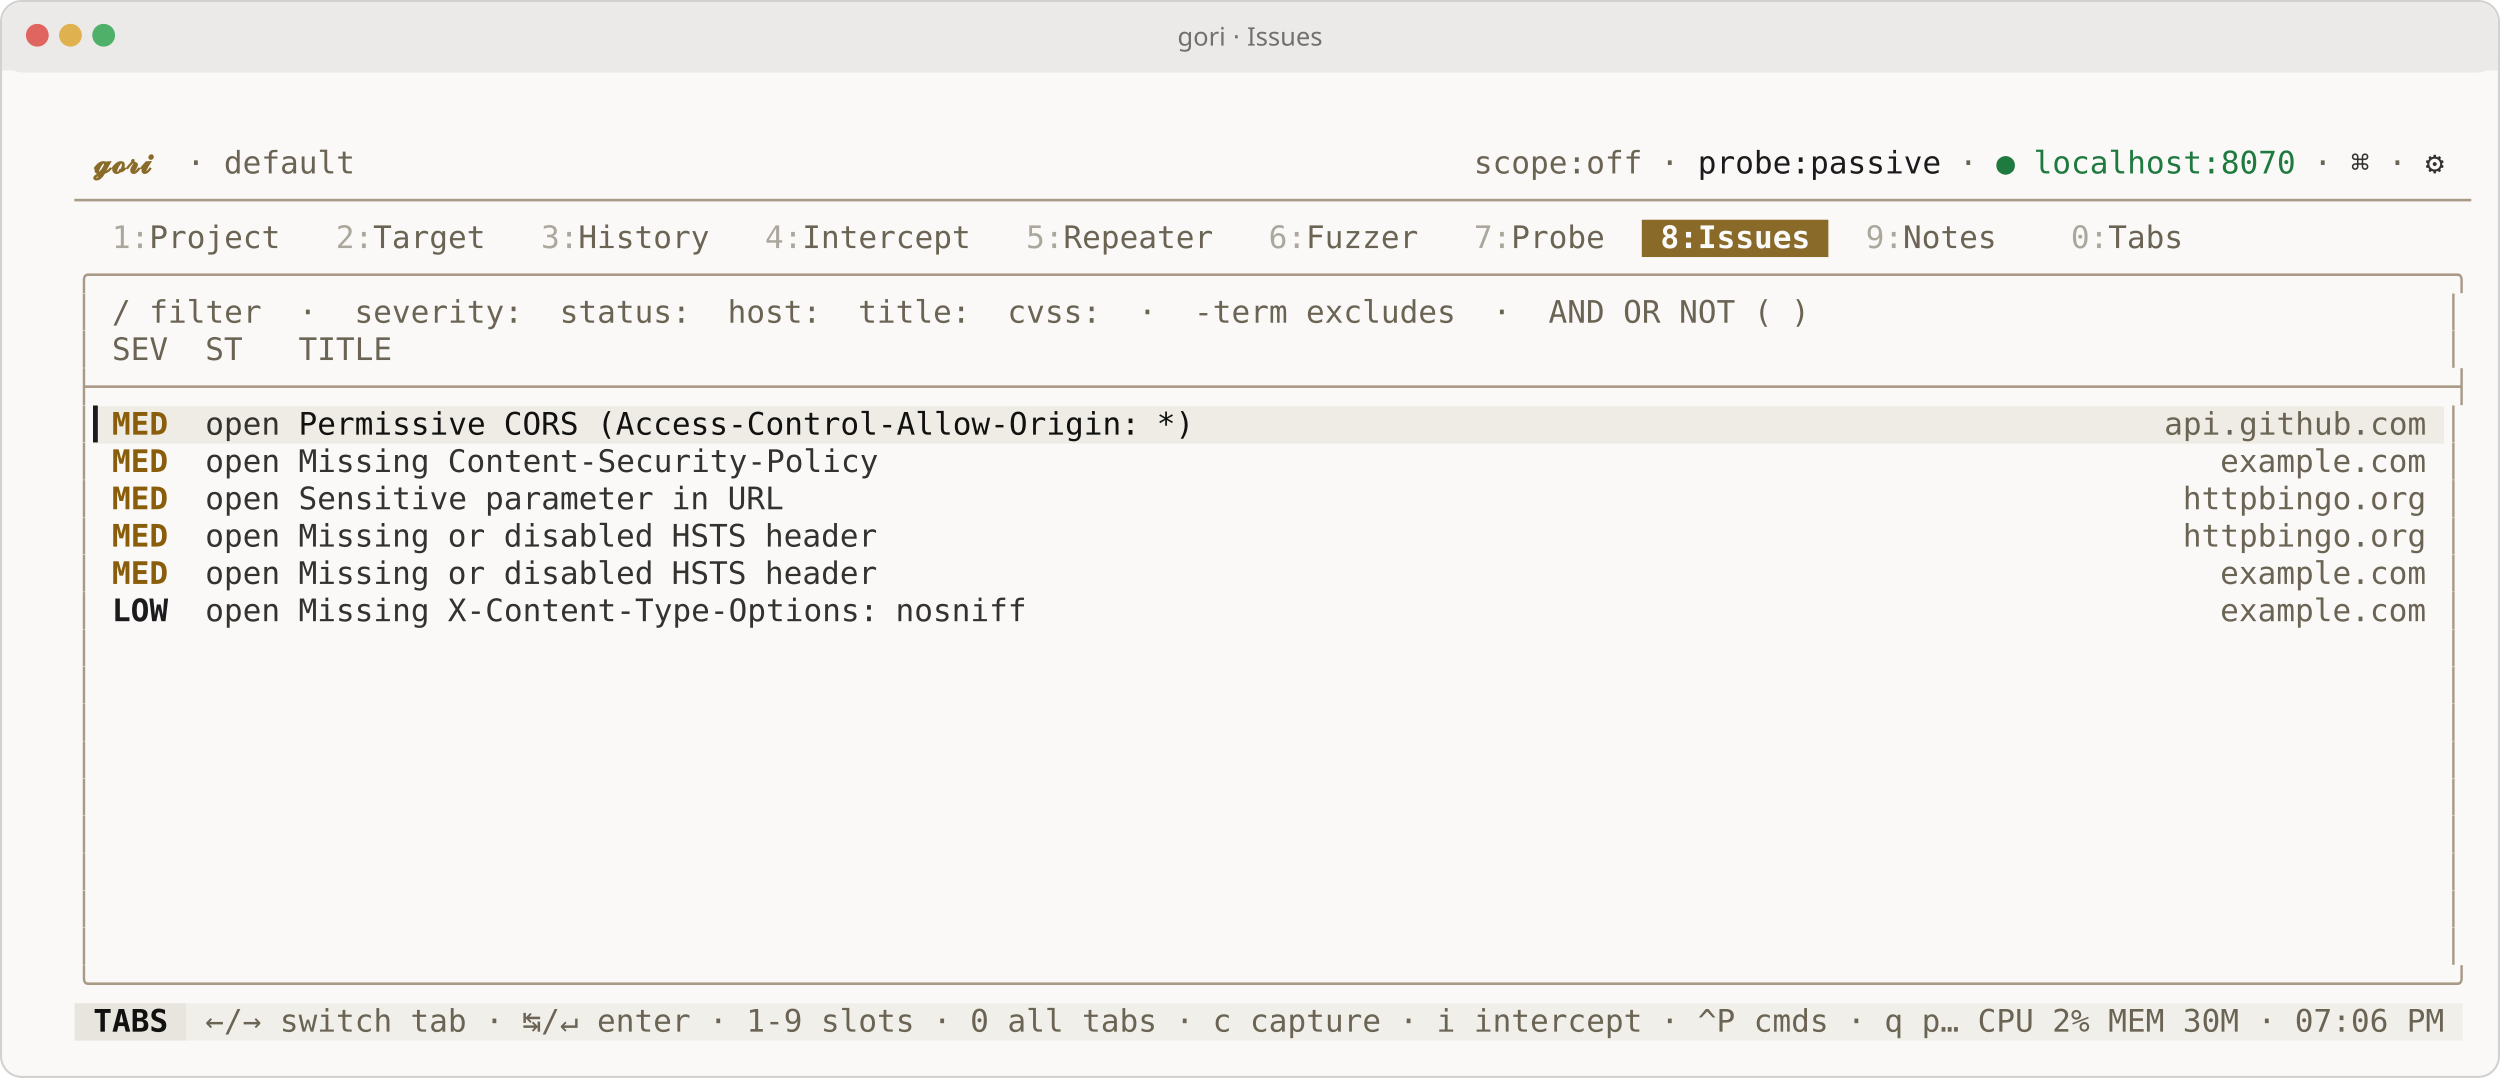
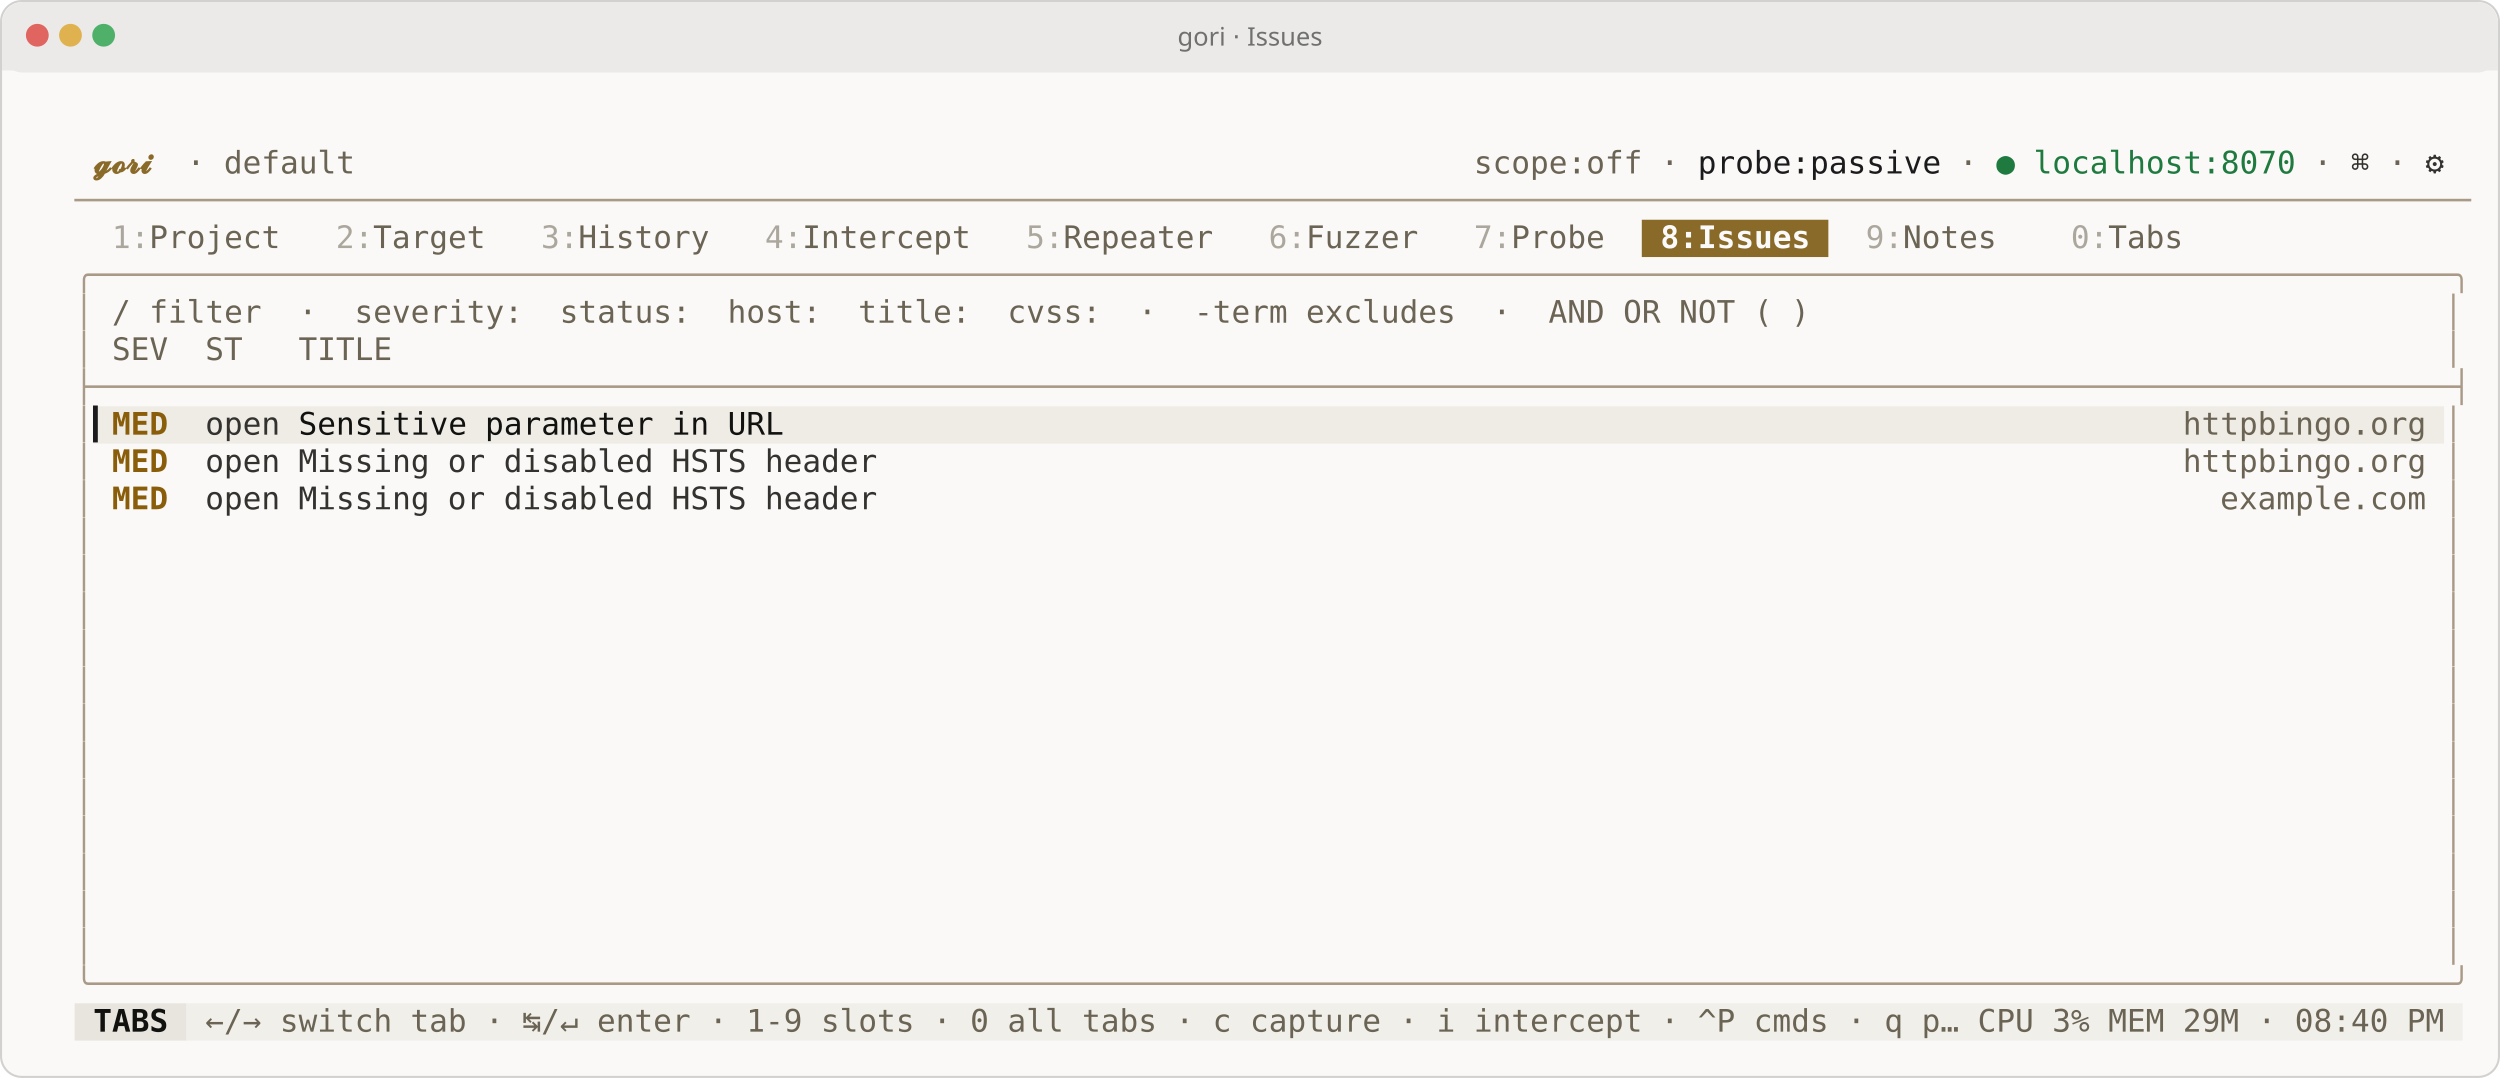
<svg xmlns="http://www.w3.org/2000/svg" width="1206" height="520" viewBox="0 0 1206.0 520.0" font-family="ui-monospace,'SF Mono','JetBrains Mono',Menlo,Consolas,monospace" font-size="15.0px" role="img" aria-label="gori · Issues">
  <rect x="0.5" y="0.5" width="1205.0" height="519.0" rx="10" ry="10" fill="#faf9f7" stroke="#d2d1cf" stroke-width="1" />
  <rect x="1" y="1" width="1204.0" height="34.0" rx="10" ry="10" fill="#ebeae8" />
  <rect x="1" y="24.0" width="1204.0" height="10" fill="#ebeae8" />
  <circle cx="18.0" cy="17.0" r="5.5" fill="#e0645f" />
  <circle cx="34.0" cy="17.0" r="5.5" fill="#e0b24f" />
  <circle cx="50.0" cy="17.0" r="5.5" fill="#4fb06a" />
  <text x="603.0" y="22.0" text-anchor="middle" fill="#70706f" font-family="'Apple Symbols','Segoe UI Symbol','Cambria Math','STIX Two Math','Noto Sans Math','DejaVu Sans',ui-monospace,'SF Mono','JetBrains Mono',Menlo,Consolas,monospace" font-size="12.3px">gori · Issues</text>
  <rect x="792.00" y="106.00" width="90.00" height="18.00" fill="#8a6a28" />
  <rect x="45.00" y="196.00" width="1134.00" height="18.00" fill="#eeece5" />
  <rect x="36.00" y="484.00" width="54.00" height="18.00" fill="#e7e5de" />
  <rect x="90.00" y="484.00" width="1098.00" height="18.00" fill="#f0efea" />
  <text x="45.00" y="83.68" textLength="36.00" lengthAdjust="spacingAndGlyphs" fill="#8a6a28" font-weight="700" xml:space="preserve">𝓰𝓸𝓻𝓲</text>
  <text x="90.00" y="83.68" textLength="9.00" lengthAdjust="spacingAndGlyphs" fill="#6b6454" xml:space="preserve">·</text>
  <text x="108.00" y="83.68" textLength="63.00" lengthAdjust="spacingAndGlyphs" fill="#6b6454" xml:space="preserve">default</text>
  <text x="711.00" y="83.68" textLength="81.00" lengthAdjust="spacingAndGlyphs" fill="#6b6454" xml:space="preserve">scope:off</text>
  <text x="801.00" y="83.68" textLength="9.00" lengthAdjust="spacingAndGlyphs" fill="#6b6454" xml:space="preserve">·</text>
  <text x="819.00" y="83.68" textLength="117.00" lengthAdjust="spacingAndGlyphs" fill="#1b1b1d" xml:space="preserve">probe:passive</text>
  <text x="945.00" y="83.68" textLength="9.00" lengthAdjust="spacingAndGlyphs" fill="#6b6454" xml:space="preserve">·</text>
  <text x="963.00" y="83.68" textLength="9.00" lengthAdjust="spacingAndGlyphs" fill="#1f7a40" xml:space="preserve">●</text>
  <text x="981.00" y="83.68" textLength="126.00" lengthAdjust="spacingAndGlyphs" fill="#1f7a40" xml:space="preserve">localhost:8070</text>
  <text x="1116.00" y="83.68" textLength="9.00" lengthAdjust="spacingAndGlyphs" fill="#6b6454" xml:space="preserve">·</text>
  <text x="1134.00" y="83.68" textLength="9.00" lengthAdjust="spacingAndGlyphs" fill="#33322f" xml:space="preserve">⌘</text>
  <text x="1152.00" y="83.68" textLength="9.00" lengthAdjust="spacingAndGlyphs" fill="#6b6454" xml:space="preserve">·</text>
  <text x="1170.00" y="83.68" textLength="9.00" lengthAdjust="spacingAndGlyphs" fill="#33322f" xml:space="preserve">⚙</text>
  <text x="36.00" y="101.68" textLength="1152.00" lengthAdjust="spacingAndGlyphs" fill="#a89a86" xml:space="preserve">────────────────────────────────────────────────────────────────────────────────────────────────────────────────────────────────</text>
  <text x="54.00" y="119.68" textLength="18.00" lengthAdjust="spacingAndGlyphs" fill="#aba79d" xml:space="preserve">1:</text>
  <text x="72.00" y="119.68" textLength="63.00" lengthAdjust="spacingAndGlyphs" fill="#6b6454" xml:space="preserve">Project</text>
  <text x="162.00" y="119.68" textLength="18.00" lengthAdjust="spacingAndGlyphs" fill="#aba79d" xml:space="preserve">2:</text>
  <text x="180.00" y="119.68" textLength="54.00" lengthAdjust="spacingAndGlyphs" fill="#6b6454" xml:space="preserve">Target</text>
  <text x="261.00" y="119.68" textLength="18.00" lengthAdjust="spacingAndGlyphs" fill="#aba79d" xml:space="preserve">3:</text>
  <text x="279.00" y="119.68" textLength="63.00" lengthAdjust="spacingAndGlyphs" fill="#6b6454" xml:space="preserve">History</text>
  <text x="369.00" y="119.68" textLength="18.00" lengthAdjust="spacingAndGlyphs" fill="#aba79d" xml:space="preserve">4:</text>
  <text x="387.00" y="119.68" textLength="81.00" lengthAdjust="spacingAndGlyphs" fill="#6b6454" xml:space="preserve">Intercept</text>
  <text x="495.00" y="119.68" textLength="18.00" lengthAdjust="spacingAndGlyphs" fill="#aba79d" xml:space="preserve">5:</text>
  <text x="513.00" y="119.68" textLength="72.00" lengthAdjust="spacingAndGlyphs" fill="#6b6454" xml:space="preserve">Repeater</text>
  <text x="612.00" y="119.68" textLength="18.00" lengthAdjust="spacingAndGlyphs" fill="#aba79d" xml:space="preserve">6:</text>
  <text x="630.00" y="119.68" textLength="54.00" lengthAdjust="spacingAndGlyphs" fill="#6b6454" xml:space="preserve">Fuzzer</text>
  <text x="711.00" y="119.68" textLength="18.00" lengthAdjust="spacingAndGlyphs" fill="#aba79d" xml:space="preserve">7:</text>
  <text x="729.00" y="119.68" textLength="45.00" lengthAdjust="spacingAndGlyphs" fill="#6b6454" xml:space="preserve">Probe</text>
  <text x="801.00" y="119.68" textLength="72.00" lengthAdjust="spacingAndGlyphs" fill="#fafafa" font-weight="700" xml:space="preserve">8:Issues</text>
  <text x="900.00" y="119.68" textLength="18.00" lengthAdjust="spacingAndGlyphs" fill="#aba79d" xml:space="preserve">9:</text>
  <text x="918.00" y="119.68" textLength="45.00" lengthAdjust="spacingAndGlyphs" fill="#6b6454" xml:space="preserve">Notes</text>
  <text x="999.00" y="119.68" textLength="18.00" lengthAdjust="spacingAndGlyphs" fill="#aba79d" xml:space="preserve">0:</text>
  <text x="1017.00" y="119.68" textLength="36.00" lengthAdjust="spacingAndGlyphs" fill="#6b6454" xml:space="preserve">Tabs</text>
  <text x="36.00" y="137.68" textLength="1152.00" lengthAdjust="spacingAndGlyphs" fill="#a89a86" xml:space="preserve">╭──────────────────────────────────────────────────────────────────────────────────────────────────────────────────────────────╮</text>
  <text x="36.00" y="155.68" textLength="9.00" lengthAdjust="spacingAndGlyphs" fill="#a89a86" xml:space="preserve">│</text>
  <text x="54.00" y="155.68" textLength="9.00" lengthAdjust="spacingAndGlyphs" fill="#6b6454" xml:space="preserve">/</text>
  <text x="72.00" y="155.68" textLength="54.00" lengthAdjust="spacingAndGlyphs" fill="#6b6454" xml:space="preserve">filter</text>
  <text x="144.00" y="155.68" textLength="9.00" lengthAdjust="spacingAndGlyphs" fill="#6b6454" xml:space="preserve">·</text>
  <text x="171.00" y="155.68" textLength="81.00" lengthAdjust="spacingAndGlyphs" fill="#6b6454" xml:space="preserve">severity:</text>
  <text x="270.00" y="155.68" textLength="63.00" lengthAdjust="spacingAndGlyphs" fill="#6b6454" xml:space="preserve">status:</text>
  <text x="351.00" y="155.68" textLength="45.00" lengthAdjust="spacingAndGlyphs" fill="#6b6454" xml:space="preserve">host:</text>
  <text x="414.00" y="155.68" textLength="54.00" lengthAdjust="spacingAndGlyphs" fill="#6b6454" xml:space="preserve">title:</text>
  <text x="486.00" y="155.68" textLength="45.00" lengthAdjust="spacingAndGlyphs" fill="#6b6454" xml:space="preserve">cvss:</text>
  <text x="549.00" y="155.68" textLength="9.00" lengthAdjust="spacingAndGlyphs" fill="#6b6454" xml:space="preserve">·</text>
  <text x="576.00" y="155.68" textLength="45.00" lengthAdjust="spacingAndGlyphs" fill="#6b6454" xml:space="preserve">-term</text>
  <text x="630.00" y="155.68" textLength="72.00" lengthAdjust="spacingAndGlyphs" fill="#6b6454" xml:space="preserve">excludes</text>
  <text x="720.00" y="155.68" textLength="9.00" lengthAdjust="spacingAndGlyphs" fill="#6b6454" xml:space="preserve">·</text>
  <text x="747.00" y="155.68" textLength="27.00" lengthAdjust="spacingAndGlyphs" fill="#6b6454" xml:space="preserve">AND</text>
  <text x="783.00" y="155.68" textLength="18.00" lengthAdjust="spacingAndGlyphs" fill="#6b6454" xml:space="preserve">OR</text>
  <text x="810.00" y="155.68" textLength="27.00" lengthAdjust="spacingAndGlyphs" fill="#6b6454" xml:space="preserve">NOT</text>
  <text x="846.00" y="155.68" textLength="9.00" lengthAdjust="spacingAndGlyphs" fill="#6b6454" xml:space="preserve">(</text>
  <text x="864.00" y="155.68" textLength="9.00" lengthAdjust="spacingAndGlyphs" fill="#6b6454" xml:space="preserve">)</text>
  <text x="1179.00" y="155.68" textLength="9.00" lengthAdjust="spacingAndGlyphs" fill="#a89a86" xml:space="preserve">│</text>
  <text x="36.00" y="173.68" textLength="9.00" lengthAdjust="spacingAndGlyphs" fill="#a89a86" xml:space="preserve">│</text>
  <text x="54.00" y="173.68" textLength="27.00" lengthAdjust="spacingAndGlyphs" fill="#6b6454" xml:space="preserve">SEV</text>
  <text x="99.00" y="173.68" textLength="18.00" lengthAdjust="spacingAndGlyphs" fill="#6b6454" xml:space="preserve">ST</text>
  <text x="144.00" y="173.68" textLength="45.00" lengthAdjust="spacingAndGlyphs" fill="#6b6454" xml:space="preserve">TITLE</text>
  <text x="1179.00" y="173.68" textLength="9.00" lengthAdjust="spacingAndGlyphs" fill="#a89a86" xml:space="preserve">│</text>
  <text x="36.00" y="191.68" textLength="1152.00" lengthAdjust="spacingAndGlyphs" fill="#a89a86" xml:space="preserve">├──────────────────────────────────────────────────────────────────────────────────────────────────────────────────────────────┤</text>
  <text x="36.00" y="209.68" textLength="9.00" lengthAdjust="spacingAndGlyphs" fill="#a89a86" xml:space="preserve">│</text>
  <text x="45.00" y="209.68" textLength="9.00" lengthAdjust="spacingAndGlyphs" fill="#1b1b1d" xml:space="preserve">▎</text>
  <text x="54.00" y="209.68" textLength="27.00" lengthAdjust="spacingAndGlyphs" fill="#8a5d0a" font-weight="700" xml:space="preserve">MED</text>
  <text x="99.00" y="209.68" textLength="36.00" lengthAdjust="spacingAndGlyphs" fill="#33322f" xml:space="preserve">open</text>
-   <text x="144.00" y="209.68" textLength="90.00" lengthAdjust="spacingAndGlyphs" fill="#111110" xml:space="preserve">Permissive</text>
-   <text x="243.00" y="209.68" textLength="36.00" lengthAdjust="spacingAndGlyphs" fill="#111110" xml:space="preserve">CORS</text>
-   <text x="288.00" y="209.68" textLength="261.00" lengthAdjust="spacingAndGlyphs" fill="#111110" xml:space="preserve">(Access-Control-Allow-Origin:</text>
-   <text x="558.00" y="209.68" textLength="18.00" lengthAdjust="spacingAndGlyphs" fill="#111110" xml:space="preserve">*)</text>
-   <text x="1044.00" y="209.68" textLength="126.00" lengthAdjust="spacingAndGlyphs" fill="#6b6454" xml:space="preserve">api.github.com</text>
+   <text x="144.00" y="209.68" textLength="81.00" lengthAdjust="spacingAndGlyphs" fill="#111110" xml:space="preserve">Sensitive</text>
+   <text x="234.00" y="209.68" textLength="81.00" lengthAdjust="spacingAndGlyphs" fill="#111110" xml:space="preserve">parameter</text>
+   <text x="324.00" y="209.68" textLength="18.00" lengthAdjust="spacingAndGlyphs" fill="#111110" xml:space="preserve">in</text>
+   <text x="351.00" y="209.68" textLength="27.00" lengthAdjust="spacingAndGlyphs" fill="#111110" xml:space="preserve">URL</text>
+   <text x="1053.00" y="209.68" textLength="117.00" lengthAdjust="spacingAndGlyphs" fill="#6b6454" xml:space="preserve">httpbingo.org</text>
  <text x="1179.00" y="209.68" textLength="9.00" lengthAdjust="spacingAndGlyphs" fill="#a89a86" xml:space="preserve">│</text>
  <text x="36.00" y="227.68" textLength="9.00" lengthAdjust="spacingAndGlyphs" fill="#a89a86" xml:space="preserve">│</text>
  <text x="54.00" y="227.68" textLength="27.00" lengthAdjust="spacingAndGlyphs" fill="#8a5d0a" font-weight="700" xml:space="preserve">MED</text>
  <text x="99.00" y="227.68" textLength="36.00" lengthAdjust="spacingAndGlyphs" fill="#33322f" xml:space="preserve">open</text>
  <text x="144.00" y="227.68" textLength="63.00" lengthAdjust="spacingAndGlyphs" fill="#33322f" xml:space="preserve">Missing</text>
-   <text x="216.00" y="227.68" textLength="207.00" lengthAdjust="spacingAndGlyphs" fill="#33322f" xml:space="preserve">Content-Security-Policy</text>
-   <text x="1071.00" y="227.68" textLength="99.00" lengthAdjust="spacingAndGlyphs" fill="#6b6454" xml:space="preserve">example.com</text>
+   <text x="216.00" y="227.68" textLength="18.00" lengthAdjust="spacingAndGlyphs" fill="#33322f" xml:space="preserve">or</text>
+   <text x="243.00" y="227.68" textLength="72.00" lengthAdjust="spacingAndGlyphs" fill="#33322f" xml:space="preserve">disabled</text>
+   <text x="324.00" y="227.68" textLength="36.00" lengthAdjust="spacingAndGlyphs" fill="#33322f" xml:space="preserve">HSTS</text>
+   <text x="369.00" y="227.68" textLength="54.00" lengthAdjust="spacingAndGlyphs" fill="#33322f" xml:space="preserve">header</text>
+   <text x="1053.00" y="227.68" textLength="117.00" lengthAdjust="spacingAndGlyphs" fill="#6b6454" xml:space="preserve">httpbingo.org</text>
  <text x="1179.00" y="227.68" textLength="9.00" lengthAdjust="spacingAndGlyphs" fill="#a89a86" xml:space="preserve">│</text>
  <text x="36.00" y="245.68" textLength="9.00" lengthAdjust="spacingAndGlyphs" fill="#a89a86" xml:space="preserve">│</text>
  <text x="54.00" y="245.68" textLength="27.00" lengthAdjust="spacingAndGlyphs" fill="#8a5d0a" font-weight="700" xml:space="preserve">MED</text>
  <text x="99.00" y="245.68" textLength="36.00" lengthAdjust="spacingAndGlyphs" fill="#33322f" xml:space="preserve">open</text>
-   <text x="144.00" y="245.68" textLength="81.00" lengthAdjust="spacingAndGlyphs" fill="#33322f" xml:space="preserve">Sensitive</text>
-   <text x="234.00" y="245.68" textLength="81.00" lengthAdjust="spacingAndGlyphs" fill="#33322f" xml:space="preserve">parameter</text>
-   <text x="324.00" y="245.68" textLength="18.00" lengthAdjust="spacingAndGlyphs" fill="#33322f" xml:space="preserve">in</text>
-   <text x="351.00" y="245.68" textLength="27.00" lengthAdjust="spacingAndGlyphs" fill="#33322f" xml:space="preserve">URL</text>
-   <text x="1053.00" y="245.68" textLength="117.00" lengthAdjust="spacingAndGlyphs" fill="#6b6454" xml:space="preserve">httpbingo.org</text>
+   <text x="144.00" y="245.68" textLength="63.00" lengthAdjust="spacingAndGlyphs" fill="#33322f" xml:space="preserve">Missing</text>
+   <text x="216.00" y="245.68" textLength="18.00" lengthAdjust="spacingAndGlyphs" fill="#33322f" xml:space="preserve">or</text>
+   <text x="243.00" y="245.68" textLength="72.00" lengthAdjust="spacingAndGlyphs" fill="#33322f" xml:space="preserve">disabled</text>
+   <text x="324.00" y="245.68" textLength="36.00" lengthAdjust="spacingAndGlyphs" fill="#33322f" xml:space="preserve">HSTS</text>
+   <text x="369.00" y="245.68" textLength="54.00" lengthAdjust="spacingAndGlyphs" fill="#33322f" xml:space="preserve">header</text>
+   <text x="1071.00" y="245.68" textLength="99.00" lengthAdjust="spacingAndGlyphs" fill="#6b6454" xml:space="preserve">example.com</text>
  <text x="1179.00" y="245.68" textLength="9.00" lengthAdjust="spacingAndGlyphs" fill="#a89a86" xml:space="preserve">│</text>
  <text x="36.00" y="263.68" textLength="9.00" lengthAdjust="spacingAndGlyphs" fill="#a89a86" xml:space="preserve">│</text>
-   <text x="54.00" y="263.68" textLength="27.00" lengthAdjust="spacingAndGlyphs" fill="#8a5d0a" font-weight="700" xml:space="preserve">MED</text>
-   <text x="99.00" y="263.68" textLength="36.00" lengthAdjust="spacingAndGlyphs" fill="#33322f" xml:space="preserve">open</text>
-   <text x="144.00" y="263.68" textLength="63.00" lengthAdjust="spacingAndGlyphs" fill="#33322f" xml:space="preserve">Missing</text>
-   <text x="216.00" y="263.68" textLength="18.00" lengthAdjust="spacingAndGlyphs" fill="#33322f" xml:space="preserve">or</text>
-   <text x="243.00" y="263.68" textLength="72.00" lengthAdjust="spacingAndGlyphs" fill="#33322f" xml:space="preserve">disabled</text>
-   <text x="324.00" y="263.68" textLength="36.00" lengthAdjust="spacingAndGlyphs" fill="#33322f" xml:space="preserve">HSTS</text>
-   <text x="369.00" y="263.68" textLength="54.00" lengthAdjust="spacingAndGlyphs" fill="#33322f" xml:space="preserve">header</text>
-   <text x="1053.00" y="263.68" textLength="117.00" lengthAdjust="spacingAndGlyphs" fill="#6b6454" xml:space="preserve">httpbingo.org</text>
  <text x="1179.00" y="263.68" textLength="9.00" lengthAdjust="spacingAndGlyphs" fill="#a89a86" xml:space="preserve">│</text>
  <text x="36.00" y="281.68" textLength="9.00" lengthAdjust="spacingAndGlyphs" fill="#a89a86" xml:space="preserve">│</text>
-   <text x="54.00" y="281.68" textLength="27.00" lengthAdjust="spacingAndGlyphs" fill="#8a5d0a" font-weight="700" xml:space="preserve">MED</text>
-   <text x="99.00" y="281.68" textLength="36.00" lengthAdjust="spacingAndGlyphs" fill="#33322f" xml:space="preserve">open</text>
-   <text x="144.00" y="281.68" textLength="63.00" lengthAdjust="spacingAndGlyphs" fill="#33322f" xml:space="preserve">Missing</text>
-   <text x="216.00" y="281.68" textLength="18.00" lengthAdjust="spacingAndGlyphs" fill="#33322f" xml:space="preserve">or</text>
-   <text x="243.00" y="281.68" textLength="72.00" lengthAdjust="spacingAndGlyphs" fill="#33322f" xml:space="preserve">disabled</text>
-   <text x="324.00" y="281.68" textLength="36.00" lengthAdjust="spacingAndGlyphs" fill="#33322f" xml:space="preserve">HSTS</text>
-   <text x="369.00" y="281.68" textLength="54.00" lengthAdjust="spacingAndGlyphs" fill="#33322f" xml:space="preserve">header</text>
-   <text x="1071.00" y="281.68" textLength="99.00" lengthAdjust="spacingAndGlyphs" fill="#6b6454" xml:space="preserve">example.com</text>
  <text x="1179.00" y="281.68" textLength="9.00" lengthAdjust="spacingAndGlyphs" fill="#a89a86" xml:space="preserve">│</text>
  <text x="36.00" y="299.68" textLength="9.00" lengthAdjust="spacingAndGlyphs" fill="#a89a86" xml:space="preserve">│</text>
-   <text x="54.00" y="299.68" textLength="27.00" lengthAdjust="spacingAndGlyphs" fill="#1b1b1d" font-weight="700" xml:space="preserve">LOW</text>
-   <text x="99.00" y="299.68" textLength="36.00" lengthAdjust="spacingAndGlyphs" fill="#33322f" xml:space="preserve">open</text>
-   <text x="144.00" y="299.68" textLength="63.00" lengthAdjust="spacingAndGlyphs" fill="#33322f" xml:space="preserve">Missing</text>
-   <text x="216.00" y="299.68" textLength="207.00" lengthAdjust="spacingAndGlyphs" fill="#33322f" xml:space="preserve">X-Content-Type-Options:</text>
-   <text x="432.00" y="299.68" textLength="63.00" lengthAdjust="spacingAndGlyphs" fill="#33322f" xml:space="preserve">nosniff</text>
-   <text x="1071.00" y="299.68" textLength="99.00" lengthAdjust="spacingAndGlyphs" fill="#6b6454" xml:space="preserve">example.com</text>
  <text x="1179.00" y="299.68" textLength="9.00" lengthAdjust="spacingAndGlyphs" fill="#a89a86" xml:space="preserve">│</text>
  <text x="36.00" y="317.68" textLength="9.00" lengthAdjust="spacingAndGlyphs" fill="#a89a86" xml:space="preserve">│</text>
  <text x="1179.00" y="317.68" textLength="9.00" lengthAdjust="spacingAndGlyphs" fill="#a89a86" xml:space="preserve">│</text>
  <text x="36.00" y="335.68" textLength="9.00" lengthAdjust="spacingAndGlyphs" fill="#a89a86" xml:space="preserve">│</text>
  <text x="1179.00" y="335.68" textLength="9.00" lengthAdjust="spacingAndGlyphs" fill="#a89a86" xml:space="preserve">│</text>
  <text x="36.00" y="353.68" textLength="9.00" lengthAdjust="spacingAndGlyphs" fill="#a89a86" xml:space="preserve">│</text>
  <text x="1179.00" y="353.68" textLength="9.00" lengthAdjust="spacingAndGlyphs" fill="#a89a86" xml:space="preserve">│</text>
  <text x="36.00" y="371.68" textLength="9.00" lengthAdjust="spacingAndGlyphs" fill="#a89a86" xml:space="preserve">│</text>
  <text x="1179.00" y="371.68" textLength="9.00" lengthAdjust="spacingAndGlyphs" fill="#a89a86" xml:space="preserve">│</text>
  <text x="36.00" y="389.68" textLength="9.00" lengthAdjust="spacingAndGlyphs" fill="#a89a86" xml:space="preserve">│</text>
  <text x="1179.00" y="389.68" textLength="9.00" lengthAdjust="spacingAndGlyphs" fill="#a89a86" xml:space="preserve">│</text>
  <text x="36.00" y="407.68" textLength="9.00" lengthAdjust="spacingAndGlyphs" fill="#a89a86" xml:space="preserve">│</text>
  <text x="1179.00" y="407.68" textLength="9.00" lengthAdjust="spacingAndGlyphs" fill="#a89a86" xml:space="preserve">│</text>
  <text x="36.00" y="425.68" textLength="9.00" lengthAdjust="spacingAndGlyphs" fill="#a89a86" xml:space="preserve">│</text>
  <text x="1179.00" y="425.68" textLength="9.00" lengthAdjust="spacingAndGlyphs" fill="#a89a86" xml:space="preserve">│</text>
  <text x="36.00" y="443.68" textLength="9.00" lengthAdjust="spacingAndGlyphs" fill="#a89a86" xml:space="preserve">│</text>
  <text x="1179.00" y="443.68" textLength="9.00" lengthAdjust="spacingAndGlyphs" fill="#a89a86" xml:space="preserve">│</text>
  <text x="36.00" y="461.68" textLength="9.00" lengthAdjust="spacingAndGlyphs" fill="#a89a86" xml:space="preserve">│</text>
  <text x="1179.00" y="461.68" textLength="9.00" lengthAdjust="spacingAndGlyphs" fill="#a89a86" xml:space="preserve">│</text>
  <text x="36.00" y="479.68" textLength="1152.00" lengthAdjust="spacingAndGlyphs" fill="#a89a86" xml:space="preserve">╰──────────────────────────────────────────────────────────────────────────────────────────────────────────────────────────────╯</text>
  <text x="45.00" y="497.68" textLength="36.00" lengthAdjust="spacingAndGlyphs" fill="#111110" font-weight="700" xml:space="preserve">TABS</text>
  <text x="99.00" y="497.68" textLength="27.00" lengthAdjust="spacingAndGlyphs" fill="#6b6454" xml:space="preserve">←/→</text>
  <text x="135.00" y="497.68" textLength="54.00" lengthAdjust="spacingAndGlyphs" fill="#6b6454" xml:space="preserve">switch</text>
  <text x="198.00" y="497.68" textLength="27.00" lengthAdjust="spacingAndGlyphs" fill="#6b6454" xml:space="preserve">tab</text>
  <text x="234.00" y="497.68" textLength="9.00" lengthAdjust="spacingAndGlyphs" fill="#6b6454" xml:space="preserve">·</text>
  <text x="252.00" y="497.68" textLength="27.00" lengthAdjust="spacingAndGlyphs" fill="#6b6454" xml:space="preserve">↹/↵</text>
  <text x="288.00" y="497.68" textLength="45.00" lengthAdjust="spacingAndGlyphs" fill="#6b6454" xml:space="preserve">enter</text>
  <text x="342.00" y="497.68" textLength="9.00" lengthAdjust="spacingAndGlyphs" fill="#6b6454" xml:space="preserve">·</text>
  <text x="360.00" y="497.68" textLength="27.00" lengthAdjust="spacingAndGlyphs" fill="#6b6454" xml:space="preserve">1-9</text>
  <text x="396.00" y="497.68" textLength="45.00" lengthAdjust="spacingAndGlyphs" fill="#6b6454" xml:space="preserve">slots</text>
  <text x="450.00" y="497.68" textLength="9.00" lengthAdjust="spacingAndGlyphs" fill="#6b6454" xml:space="preserve">·</text>
  <text x="468.00" y="497.68" textLength="9.00" lengthAdjust="spacingAndGlyphs" fill="#6b6454" xml:space="preserve">0</text>
  <text x="486.00" y="497.68" textLength="27.00" lengthAdjust="spacingAndGlyphs" fill="#6b6454" xml:space="preserve">all</text>
  <text x="522.00" y="497.68" textLength="36.00" lengthAdjust="spacingAndGlyphs" fill="#6b6454" xml:space="preserve">tabs</text>
  <text x="567.00" y="497.68" textLength="9.00" lengthAdjust="spacingAndGlyphs" fill="#6b6454" xml:space="preserve">·</text>
  <text x="585.00" y="497.68" textLength="9.00" lengthAdjust="spacingAndGlyphs" fill="#6b6454" xml:space="preserve">c</text>
  <text x="603.00" y="497.68" textLength="63.00" lengthAdjust="spacingAndGlyphs" fill="#6b6454" xml:space="preserve">capture</text>
  <text x="675.00" y="497.68" textLength="9.00" lengthAdjust="spacingAndGlyphs" fill="#6b6454" xml:space="preserve">·</text>
  <text x="693.00" y="497.68" textLength="9.00" lengthAdjust="spacingAndGlyphs" fill="#6b6454" xml:space="preserve">i</text>
  <text x="711.00" y="497.68" textLength="81.00" lengthAdjust="spacingAndGlyphs" fill="#6b6454" xml:space="preserve">intercept</text>
  <text x="801.00" y="497.68" textLength="9.00" lengthAdjust="spacingAndGlyphs" fill="#6b6454" xml:space="preserve">·</text>
  <text x="819.00" y="497.68" textLength="18.00" lengthAdjust="spacingAndGlyphs" fill="#6b6454" xml:space="preserve">^P</text>
  <text x="846.00" y="497.68" textLength="36.00" lengthAdjust="spacingAndGlyphs" fill="#6b6454" xml:space="preserve">cmds</text>
  <text x="891.00" y="497.68" textLength="9.00" lengthAdjust="spacingAndGlyphs" fill="#6b6454" xml:space="preserve">·</text>
  <text x="909.00" y="497.68" textLength="9.00" lengthAdjust="spacingAndGlyphs" fill="#6b6454" xml:space="preserve">q</text>
  <text x="927.00" y="497.68" textLength="18.00" lengthAdjust="spacingAndGlyphs" fill="#6b6454" xml:space="preserve">p…</text>
  <text x="954.00" y="497.68" textLength="27.00" lengthAdjust="spacingAndGlyphs" fill="#6b6454" xml:space="preserve">CPU</text>
-   <text x="990.00" y="497.68" textLength="18.00" lengthAdjust="spacingAndGlyphs" fill="#6b6454" xml:space="preserve">2%</text>
+   <text x="990.00" y="497.68" textLength="18.00" lengthAdjust="spacingAndGlyphs" fill="#6b6454" xml:space="preserve">3%</text>
  <text x="1017.00" y="497.68" textLength="27.00" lengthAdjust="spacingAndGlyphs" fill="#6b6454" xml:space="preserve">MEM</text>
-   <text x="1053.00" y="497.68" textLength="27.00" lengthAdjust="spacingAndGlyphs" fill="#6b6454" xml:space="preserve">30M</text>
+   <text x="1053.00" y="497.68" textLength="27.00" lengthAdjust="spacingAndGlyphs" fill="#6b6454" xml:space="preserve">29M</text>
  <text x="1089.00" y="497.68" textLength="9.00" lengthAdjust="spacingAndGlyphs" fill="#6b6454" xml:space="preserve">·</text>
-   <text x="1107.00" y="497.68" textLength="45.00" lengthAdjust="spacingAndGlyphs" fill="#6b6454" xml:space="preserve">07:06</text>
+   <text x="1107.00" y="497.68" textLength="45.00" lengthAdjust="spacingAndGlyphs" fill="#6b6454" xml:space="preserve">08:40</text>
  <text x="1161.00" y="497.68" textLength="18.00" lengthAdjust="spacingAndGlyphs" fill="#6b6454" xml:space="preserve">PM</text>
</svg>
